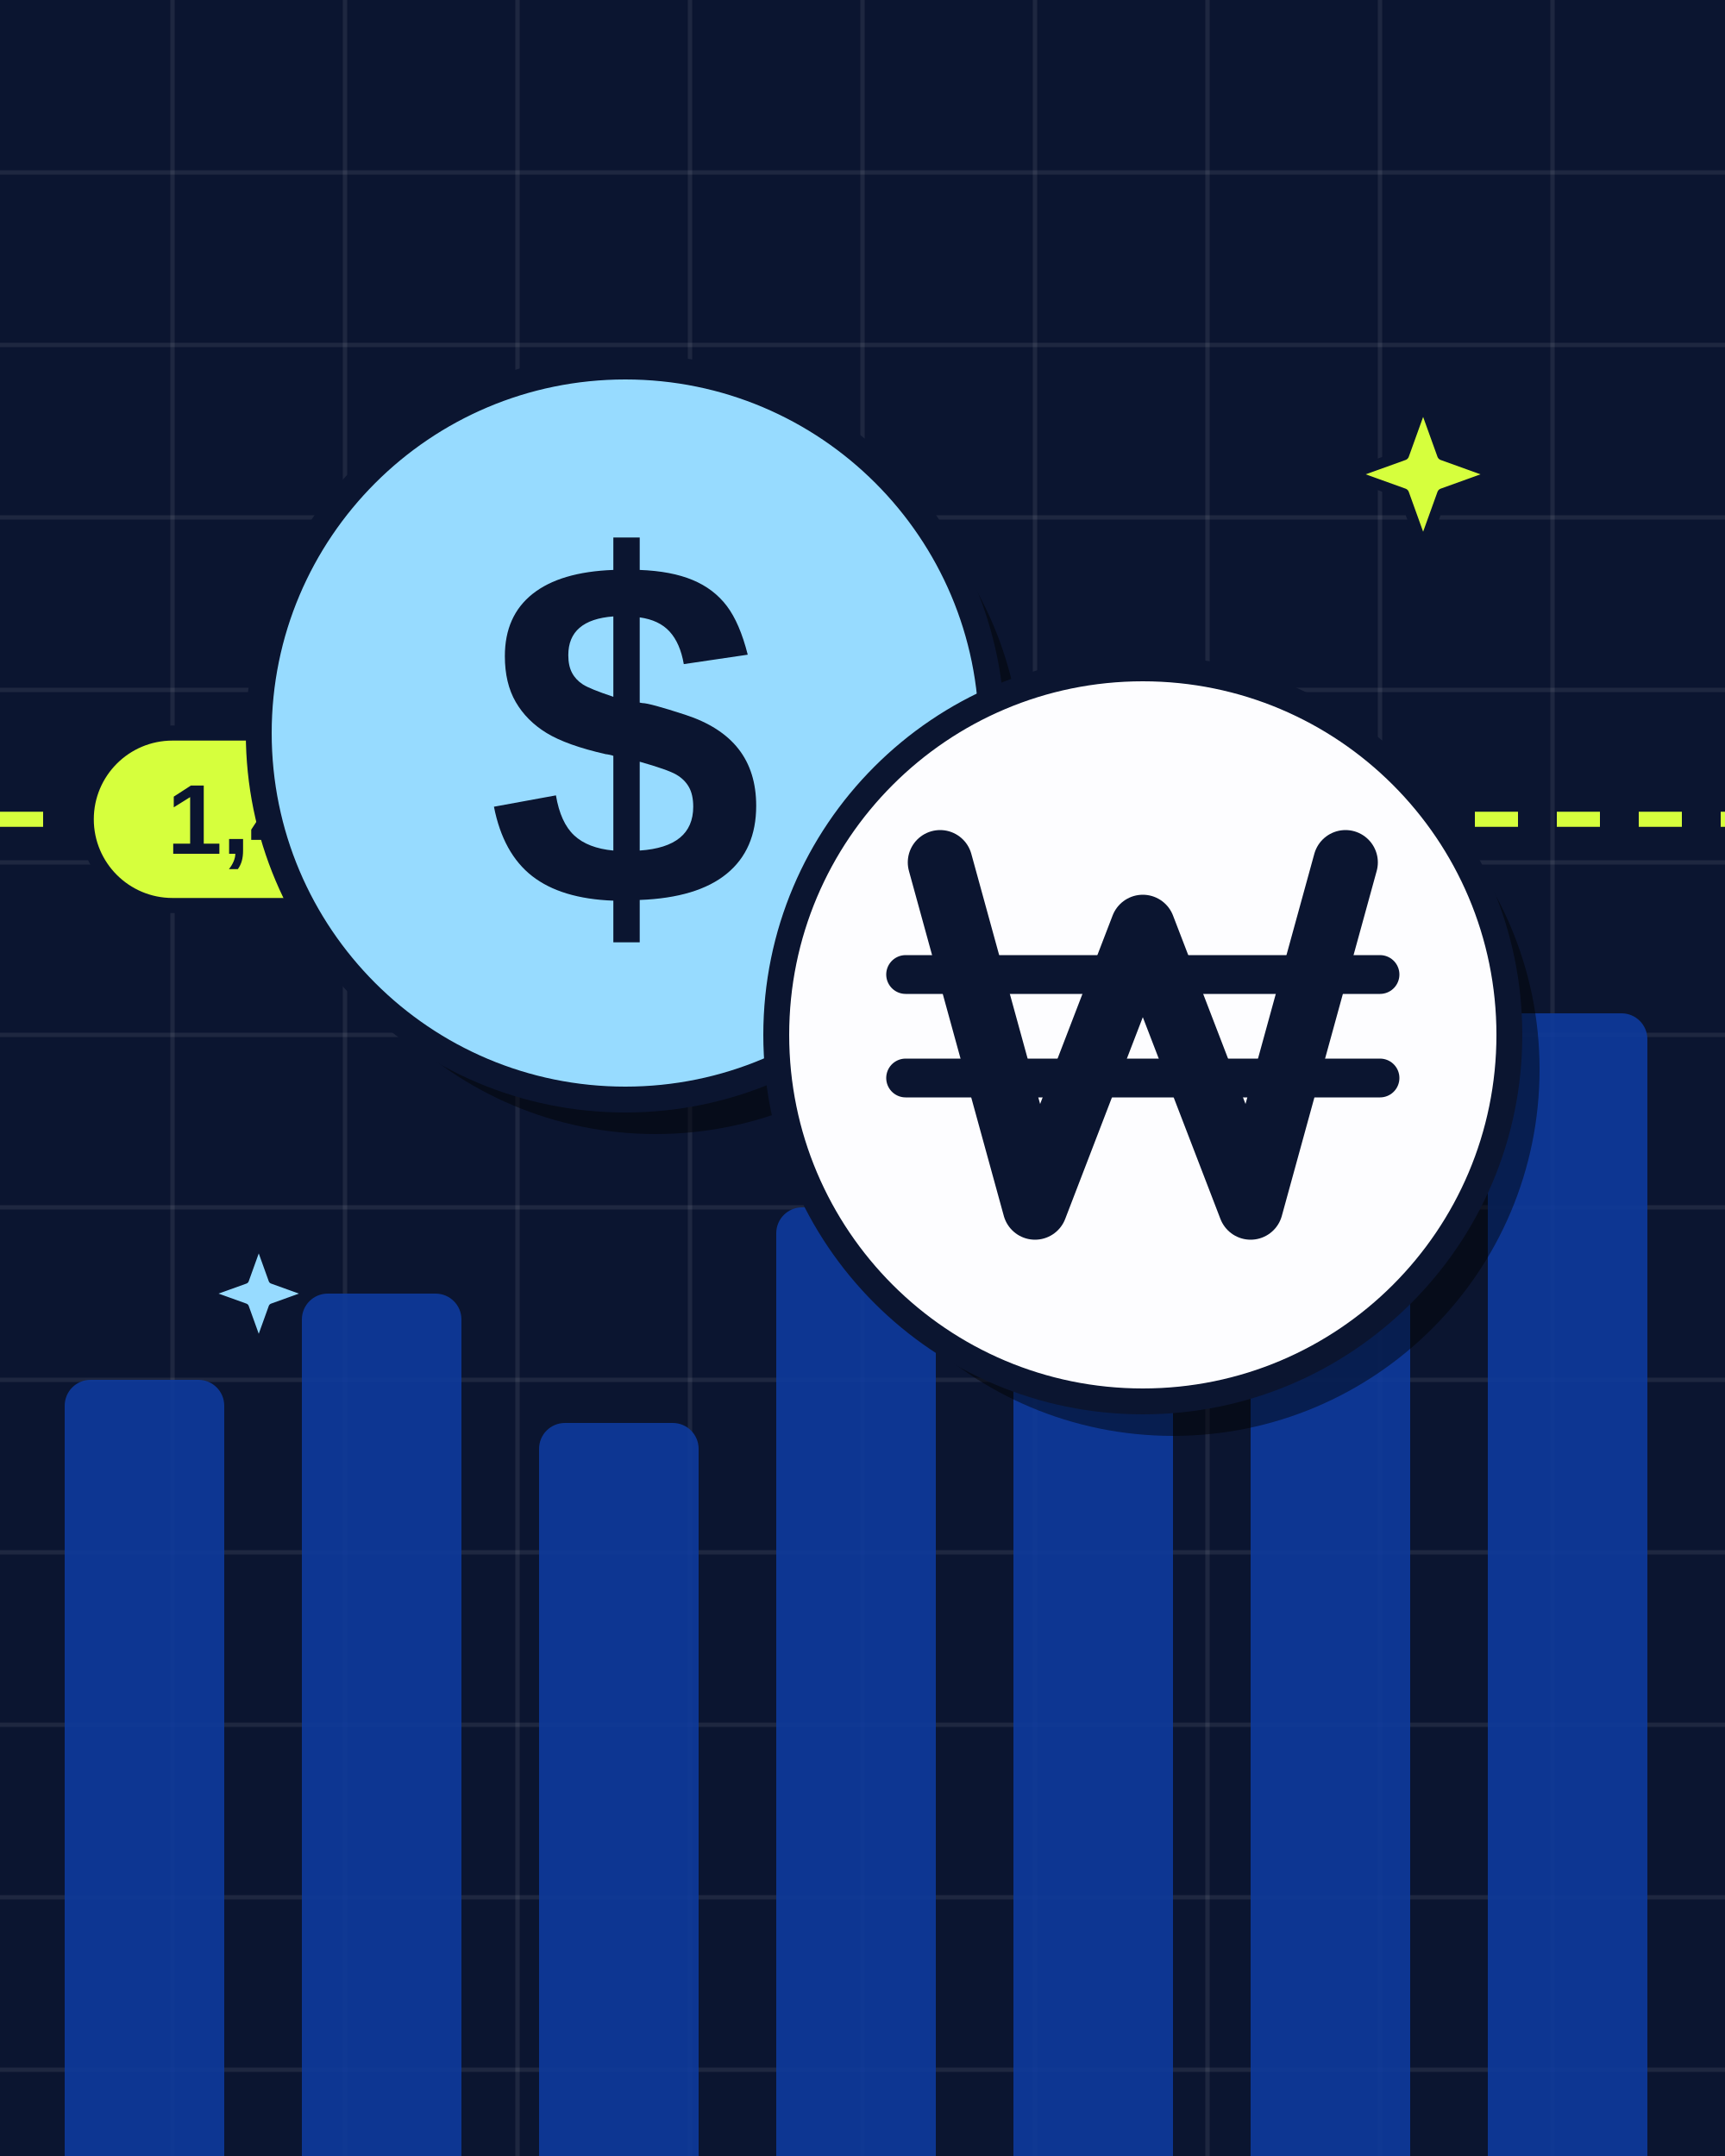
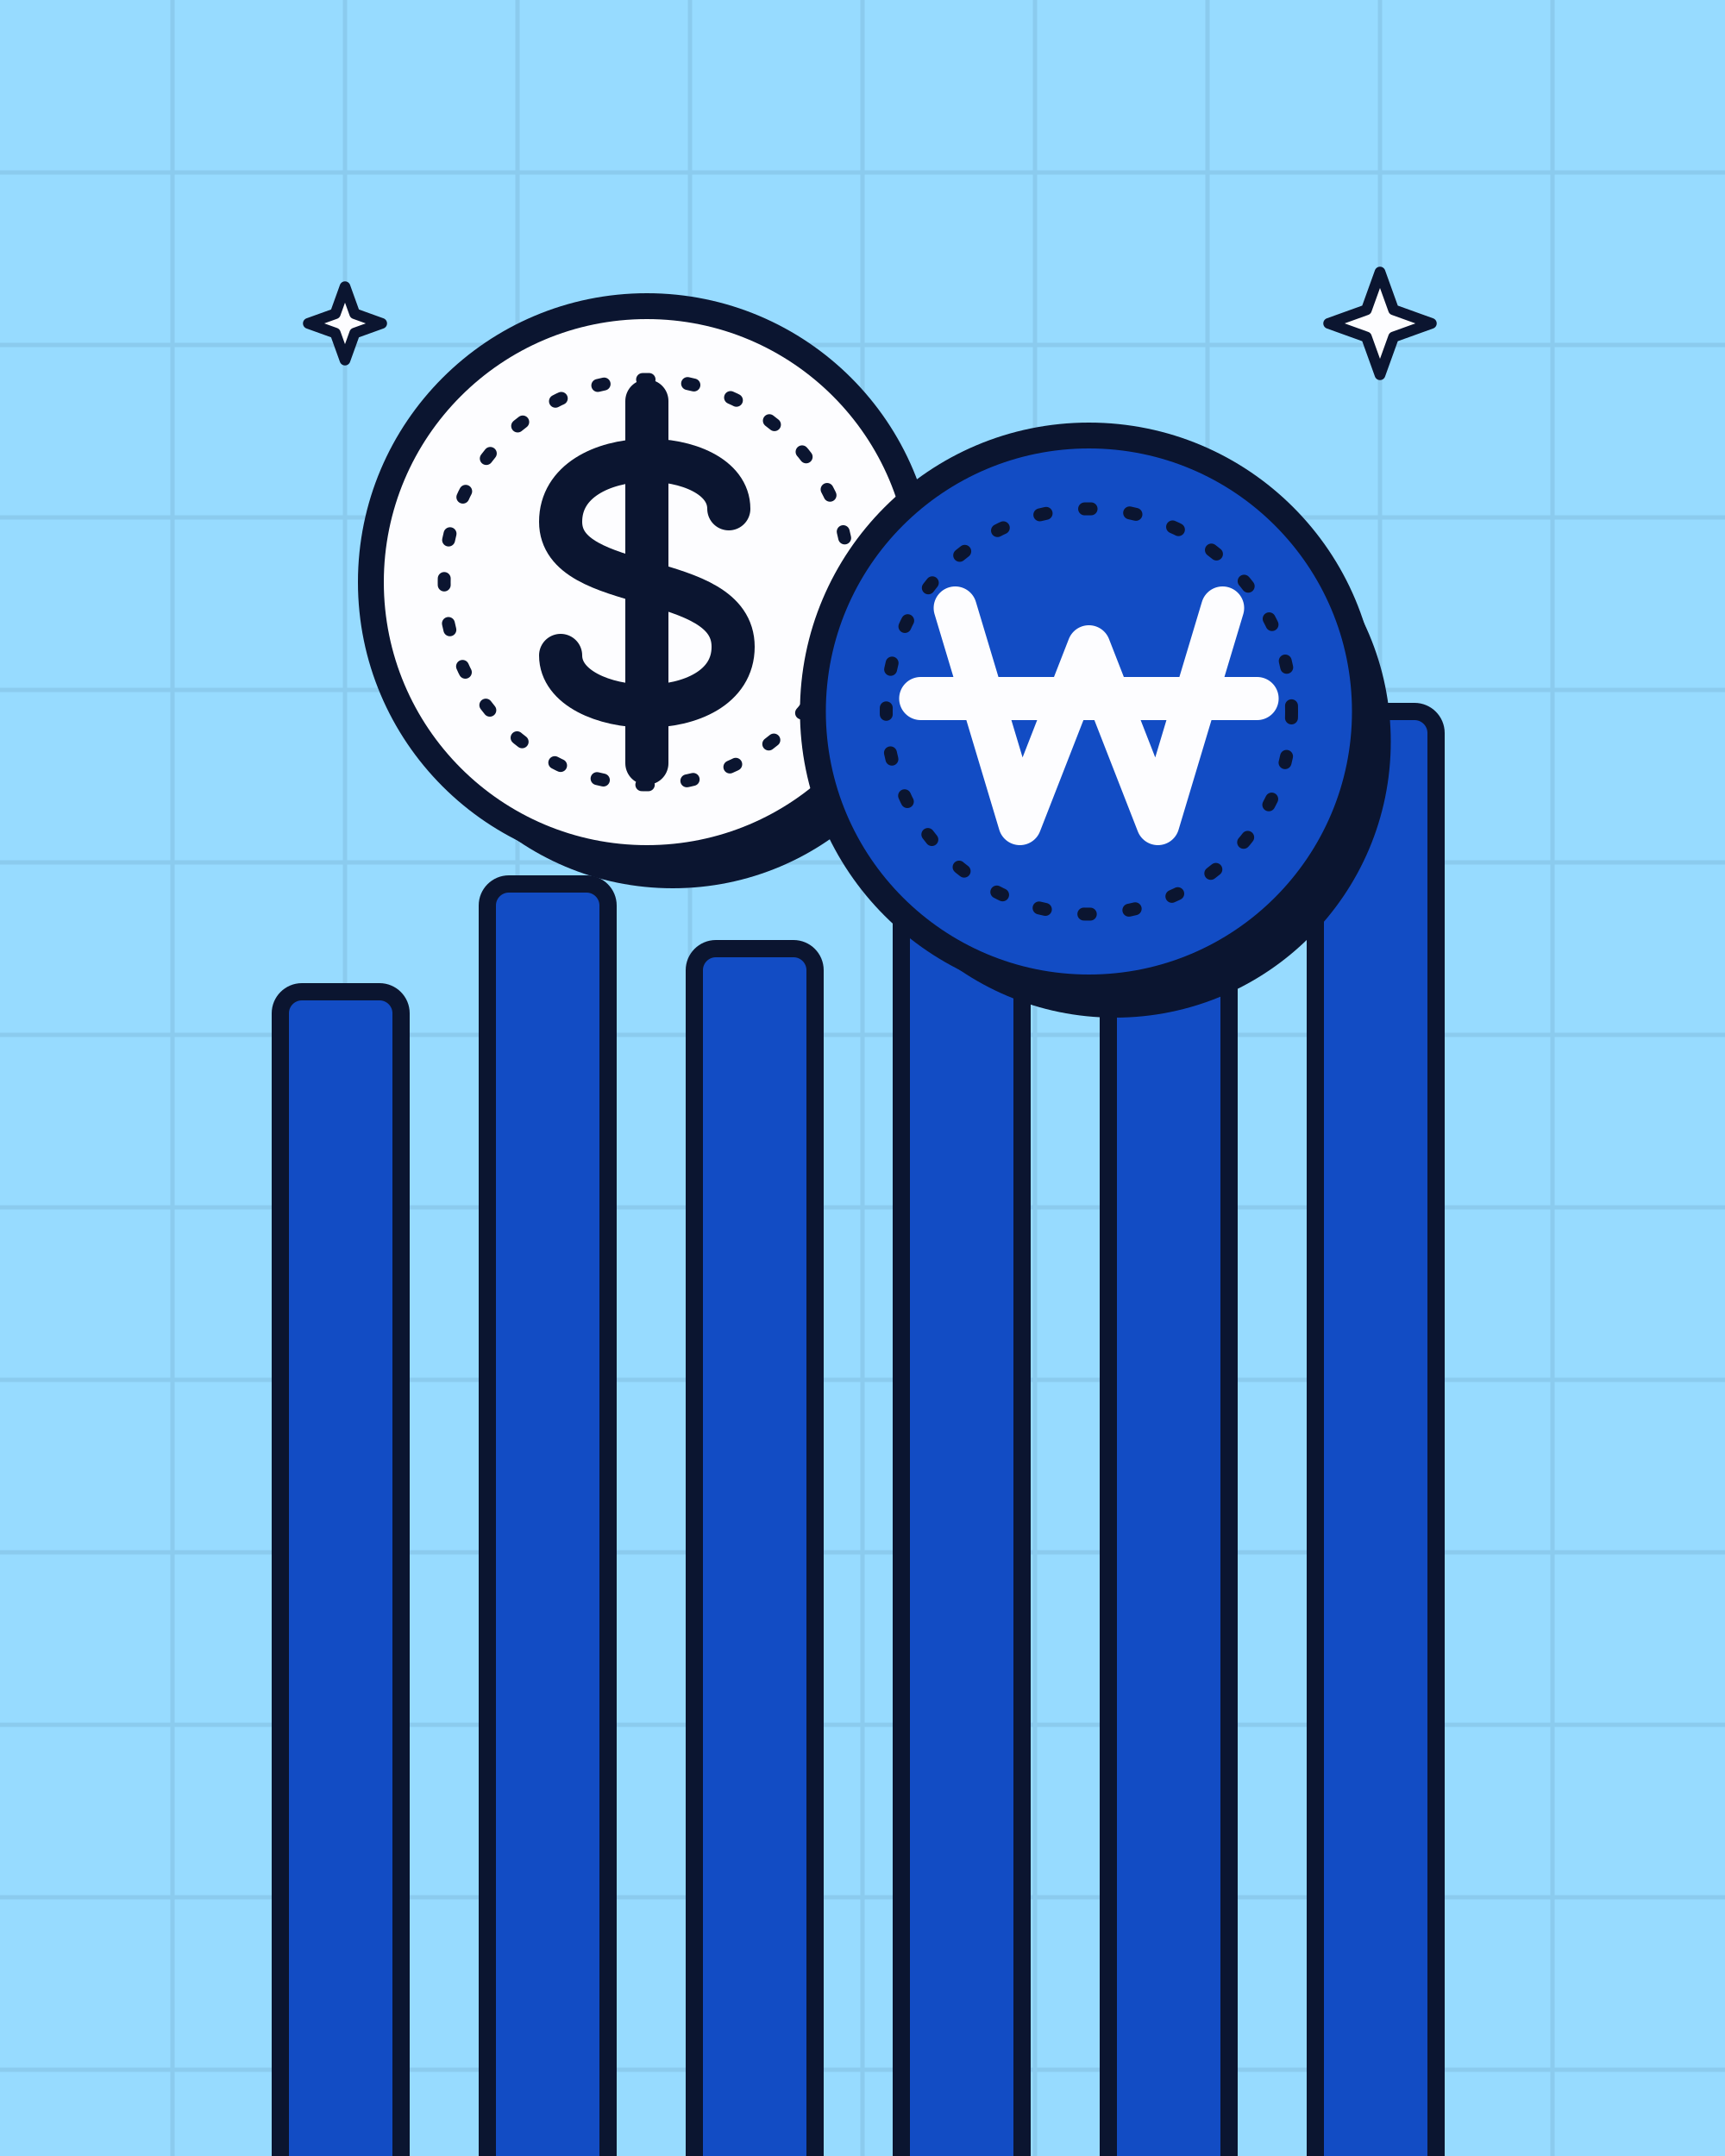
- <svg xmlns="http://www.w3.org/2000/svg" viewBox="0 0 800 1000" role="img" aria-label="Dollar and won coins over a bar chart with a 1,400 line">
-   <rect width="800" height="1000" fill="#0B1530" />
-   <g stroke="#fff" stroke-opacity="0.08" stroke-width="2">
-     <path d="M80 0V1000" />
-     <path d="M160 0V1000" />
-     <path d="M240 0V1000" />
-     <path d="M320 0V1000" />
-     <path d="M400 0V1000" />
-     <path d="M480 0V1000" />
-     <path d="M560 0V1000" />
-     <path d="M640 0V1000" />
-     <path d="M720 0V1000" />
-     <path d="M0 80H800" />
-     <path d="M0 160H800" />
-     <path d="M0 240H800" />
-     <path d="M0 320H800" />
-     <path d="M0 400H800" />
-     <path d="M0 480H800" />
-     <path d="M0 560H800" />
-     <path d="M0 640H800" />
-     <path d="M0 720H800" />
-     <path d="M0 800H800" />
-     <path d="M0 880H800" />
-     <path d="M0 960H800" />
+ <svg xmlns="http://www.w3.org/2000/svg" viewBox="0 0 800 1000" role="img" aria-label="Two coins, one in front of the other, with exchange arrows">
+   <rect width="800" height="1000" fill="#97DBFF" />
+   <path d="M80 0V1000M160 0V1000M240 0V1000M320 0V1000M400 0V1000M480 0V1000M560 0V1000M640 0V1000M720 0V1000M0 80H800M0 160H800M0 240H800M0 320H800M0 400H800M0 480H800M0 560H800M0 640H800M0 720H800M0 800H800M0 880H800M0 960H800" stroke="#0B1530" stroke-opacity="0.08" stroke-width="2" fill="none" />
+   <rect x="130" y="460" width="56" height="560" rx="10" fill="#124CC4" stroke="#0B1530" stroke-width="8" />
+   <rect x="226" y="410" width="56" height="610" rx="10" fill="#124CC4" stroke="#0B1530" stroke-width="8" />
+   <rect x="322" y="440" width="56" height="580" rx="10" fill="#124CC4" stroke="#0B1530" stroke-width="8" />
+   <rect x="418" y="370" width="56" height="650" rx="10" fill="#124CC4" stroke="#0B1530" stroke-width="8" />
+   <rect x="514" y="400" width="56" height="620" rx="10" fill="#124CC4" stroke="#0B1530" stroke-width="8" />
+   <rect x="610" y="330" width="56" height="690" rx="10" fill="#124CC4" stroke="#0B1530" stroke-width="8" />
+   <circle cx="312" cy="284" r="128" fill="#0B1530" />
+   <circle cx="300" cy="270" r="128" fill="#FDFDFF" stroke="#0B1530" stroke-width="12" />
+   <circle cx="300" cy="270" r="94" fill="none" stroke="#0B1530" stroke-width="6" stroke-dasharray="3 18" stroke-linecap="round" />
+   <g transform="translate(300 270)" fill="none" stroke="#0B1530" stroke-width="20" stroke-linecap="round" stroke-linejoin="round">
+     <path d="M38-34C38-64-40-66-40-28C-40 6 40-6 40 30C40 68-40 64-40 34" />
+     <path d="M0-84V84" />
  </g>
-   <rect x="30" y="640" width="74" height="450" rx="12" fill="#0D3A9C" opacity=".9" />
-   <rect x="140" y="600" width="74" height="490" rx="12" fill="#0D3A9C" opacity=".9" />
-   <rect x="250" y="660" width="74" height="430" rx="12" fill="#0D3A9C" opacity=".9" />
-   <rect x="360" y="560" width="74" height="530" rx="12" fill="#0D3A9C" opacity=".9" />
-   <rect x="470" y="500" width="74" height="590" rx="12" fill="#0D3A9C" opacity=".9" />
-   <rect x="580" y="430" width="74" height="660" rx="12" fill="#0D3A9C" opacity=".9" />
-   <rect x="690" y="470" width="74" height="620" rx="12" fill="#0D3A9C" opacity=".9" />
-   <path d="M0 380H800" stroke="#D6FF3D" stroke-width="7" stroke-dasharray="20 18" />
-   <g transform="translate(40 380)">
-     <rect x="0" y="-40" width="190" height="80" rx="40" fill="#D6FF3D" stroke="#0B1530" stroke-width="7" />
-     <text x="95" y="16" text-anchor="middle" font-size="46" font-family="Arial Black, Arial, Helvetica, sans-serif" font-weight="900" fill="#0B1530">1,400</text>
+   <circle cx="517" cy="344" r="128" fill="#0B1530" />
+   <circle cx="505" cy="330" r="128" fill="#124CC4" stroke="#0B1530" stroke-width="12" />
+   <circle cx="505" cy="330" r="94" fill="none" stroke="#0B1530" stroke-width="6" stroke-dasharray="3 18" stroke-linecap="round" />
+   <g transform="translate(505 330)" fill="none" stroke="#FDFDFF" stroke-width="20" stroke-linecap="round" stroke-linejoin="round">
+     <path d="M-62-48-32 52 0-30 32 52 62-48" />
+     <path d="M-78-6H78" />
  </g>
-   <circle cx="304" cy="356" r="170" fill="#000" opacity=".45" />
-   <circle cx="290" cy="340" r="170" fill="#97DBFF" stroke="#0B1530" stroke-width="12" />
-   <text x="290" y="420" text-anchor="middle" font-size="230" font-family="Arial Black, Arial, Helvetica, sans-serif" font-weight="900" fill="#0B1530">$</text>
-   <circle cx="544" cy="496" r="170" fill="#000" opacity=".45" />
-   <circle cx="530" cy="480" r="170" fill="#FDFDFF" stroke="#0B1530" stroke-width="12" />
-   <g fill="none" stroke="#0B1530" stroke-width="30" stroke-linejoin="round" stroke-linecap="round">
-     <path d="M436 400l44 160 50-130 50 130 44-160" />
-     <path d="M420 452h220M420 500h220" stroke-width="18" />
-   </g>
-   <path transform="translate(660 220) scale(1)" d="M0-34 9-9 34 0 9 9 0 34-9 9-34 0-9-9z" fill="#D6FF3D" stroke="#0B1530" stroke-width="5" stroke-linejoin="round" />
-   <path transform="translate(120 600) scale(0.7)" d="M0-34 9-9 34 0 9 9 0 34-9 9-34 0-9-9z" fill="#97DBFF" stroke="#0B1530" stroke-width="5" stroke-linejoin="round" />
+   <path transform="translate(640 150) scale(0.7)" d="M0-34 9-9 34 0 9 9 0 34-9 9-34 0-9-9z" fill="#FDFDFF" stroke="#0B1530" stroke-width="7.143" stroke-linejoin="round" />
+   <path transform="translate(160 150) scale(0.5)" d="M0-34 9-9 34 0 9 9 0 34-9 9-34 0-9-9z" fill="#FDFDFF" stroke="#0B1530" stroke-width="10" stroke-linejoin="round" />
</svg>
